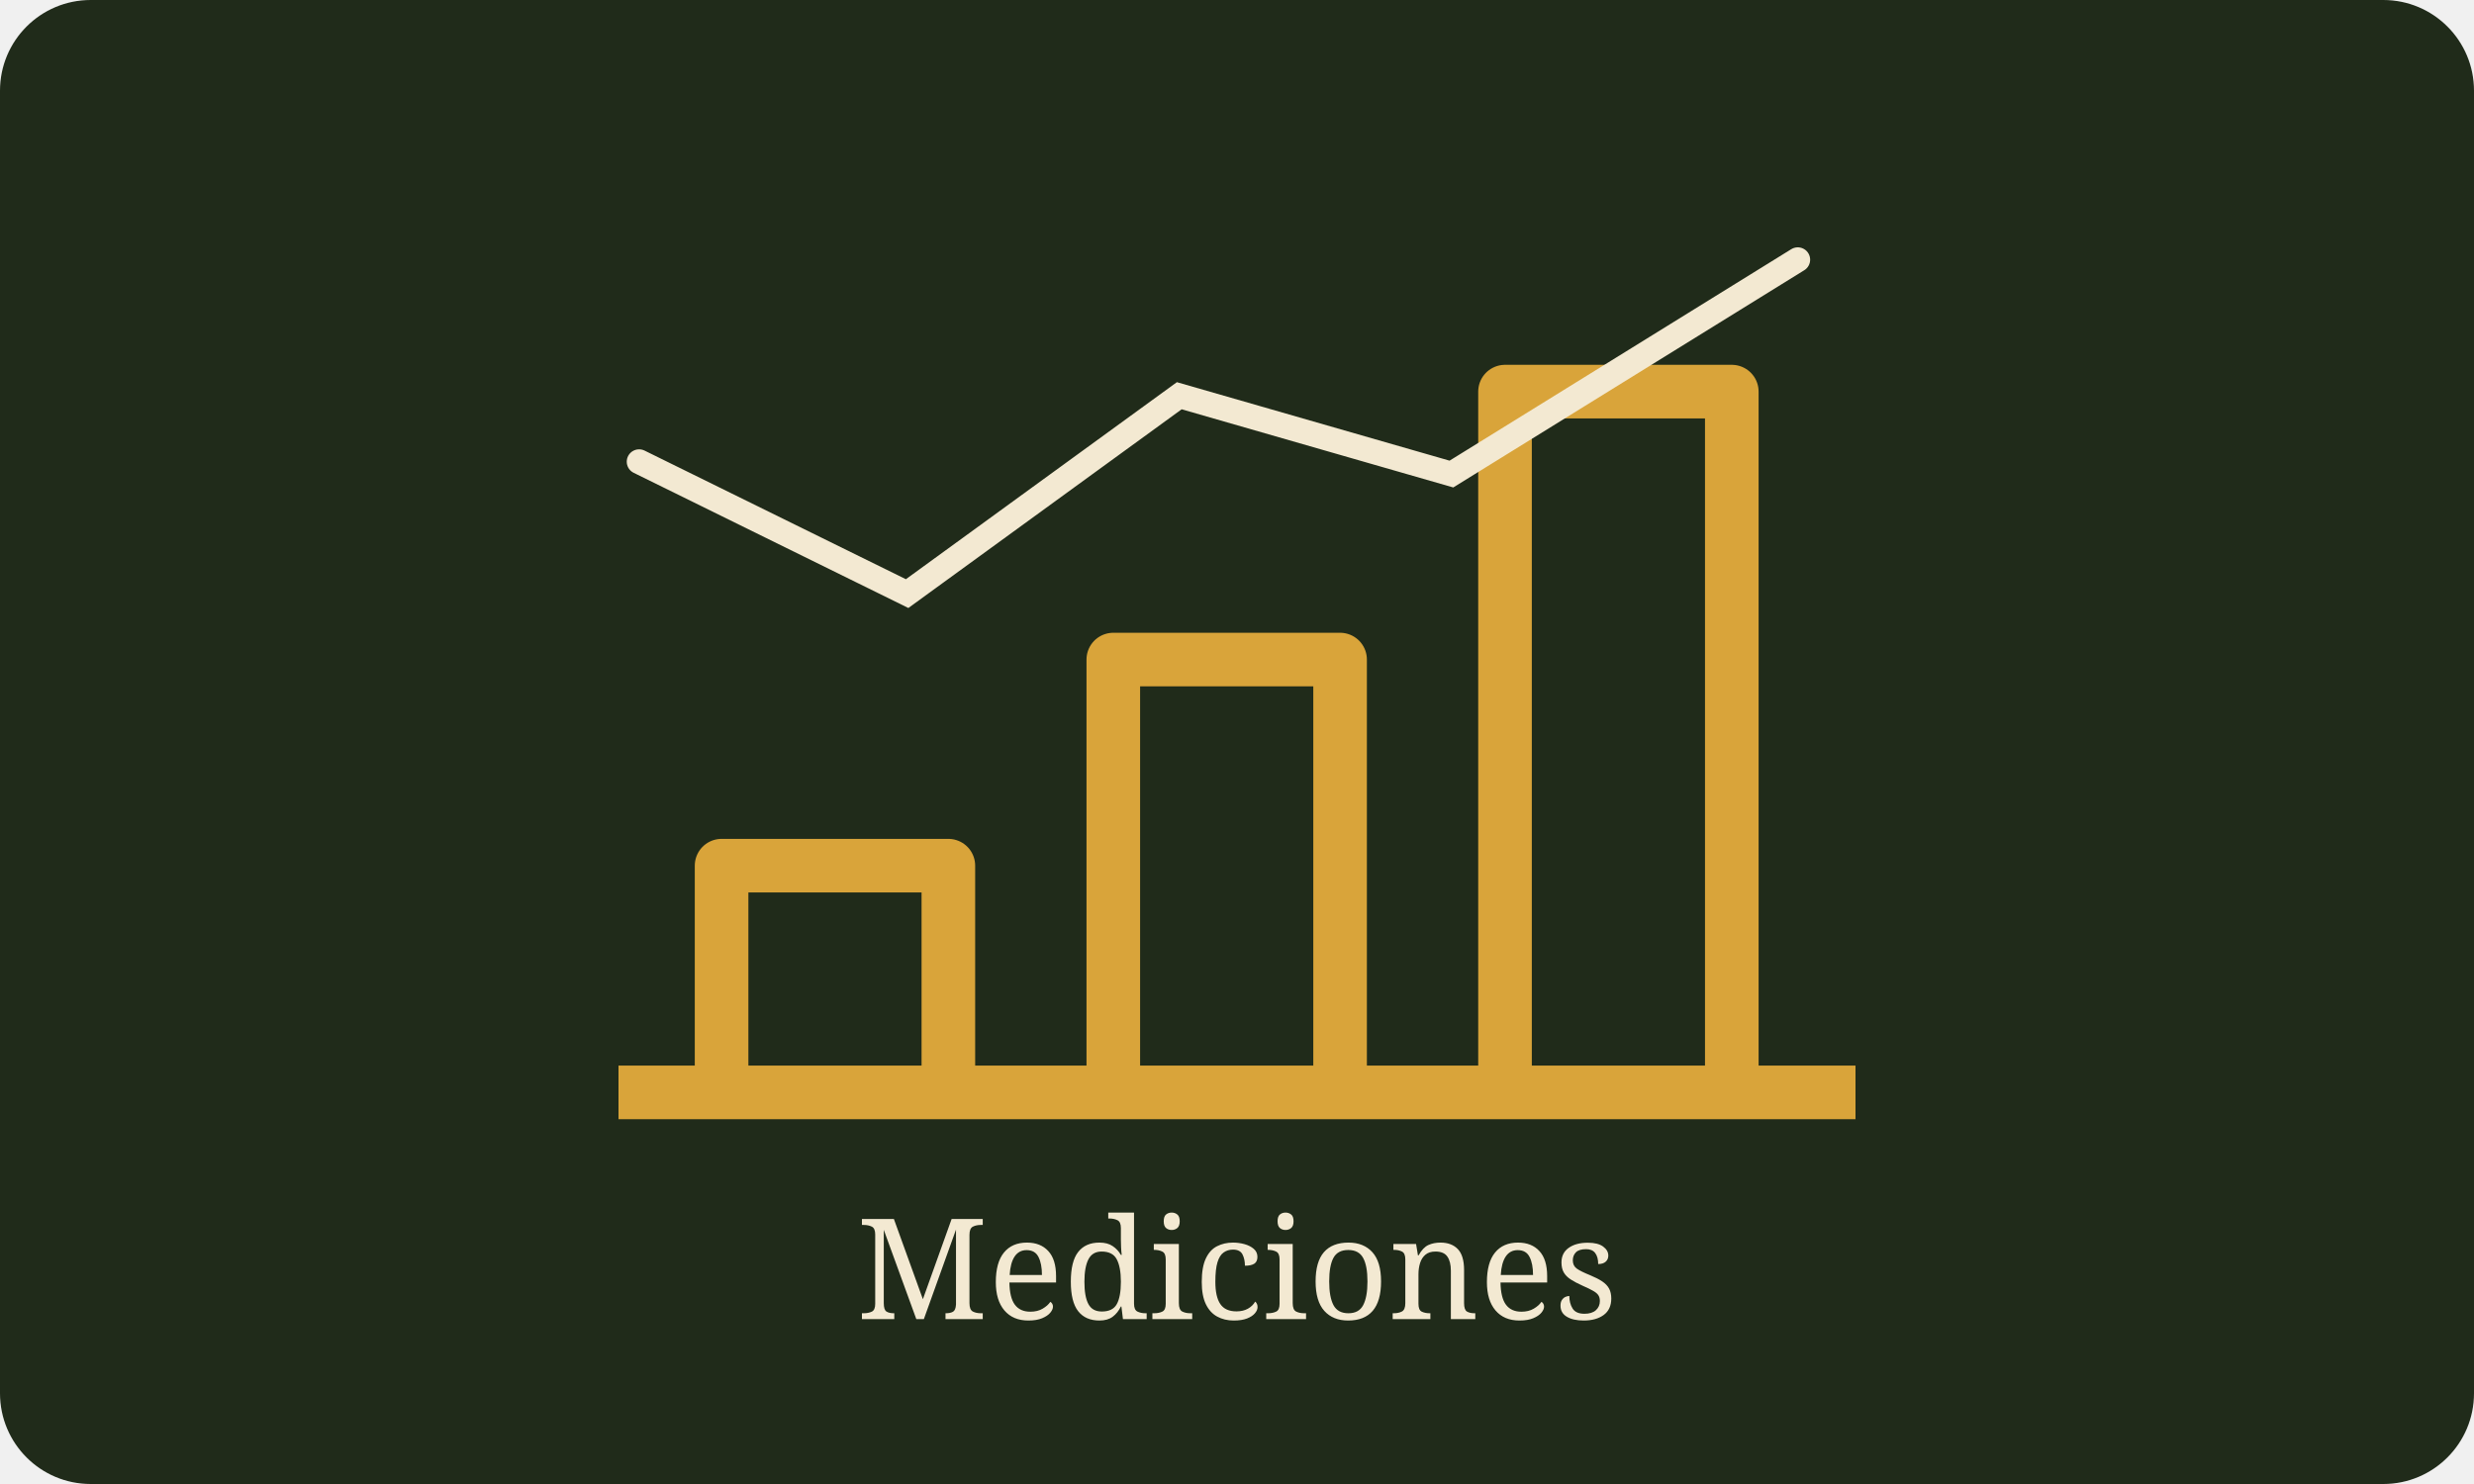
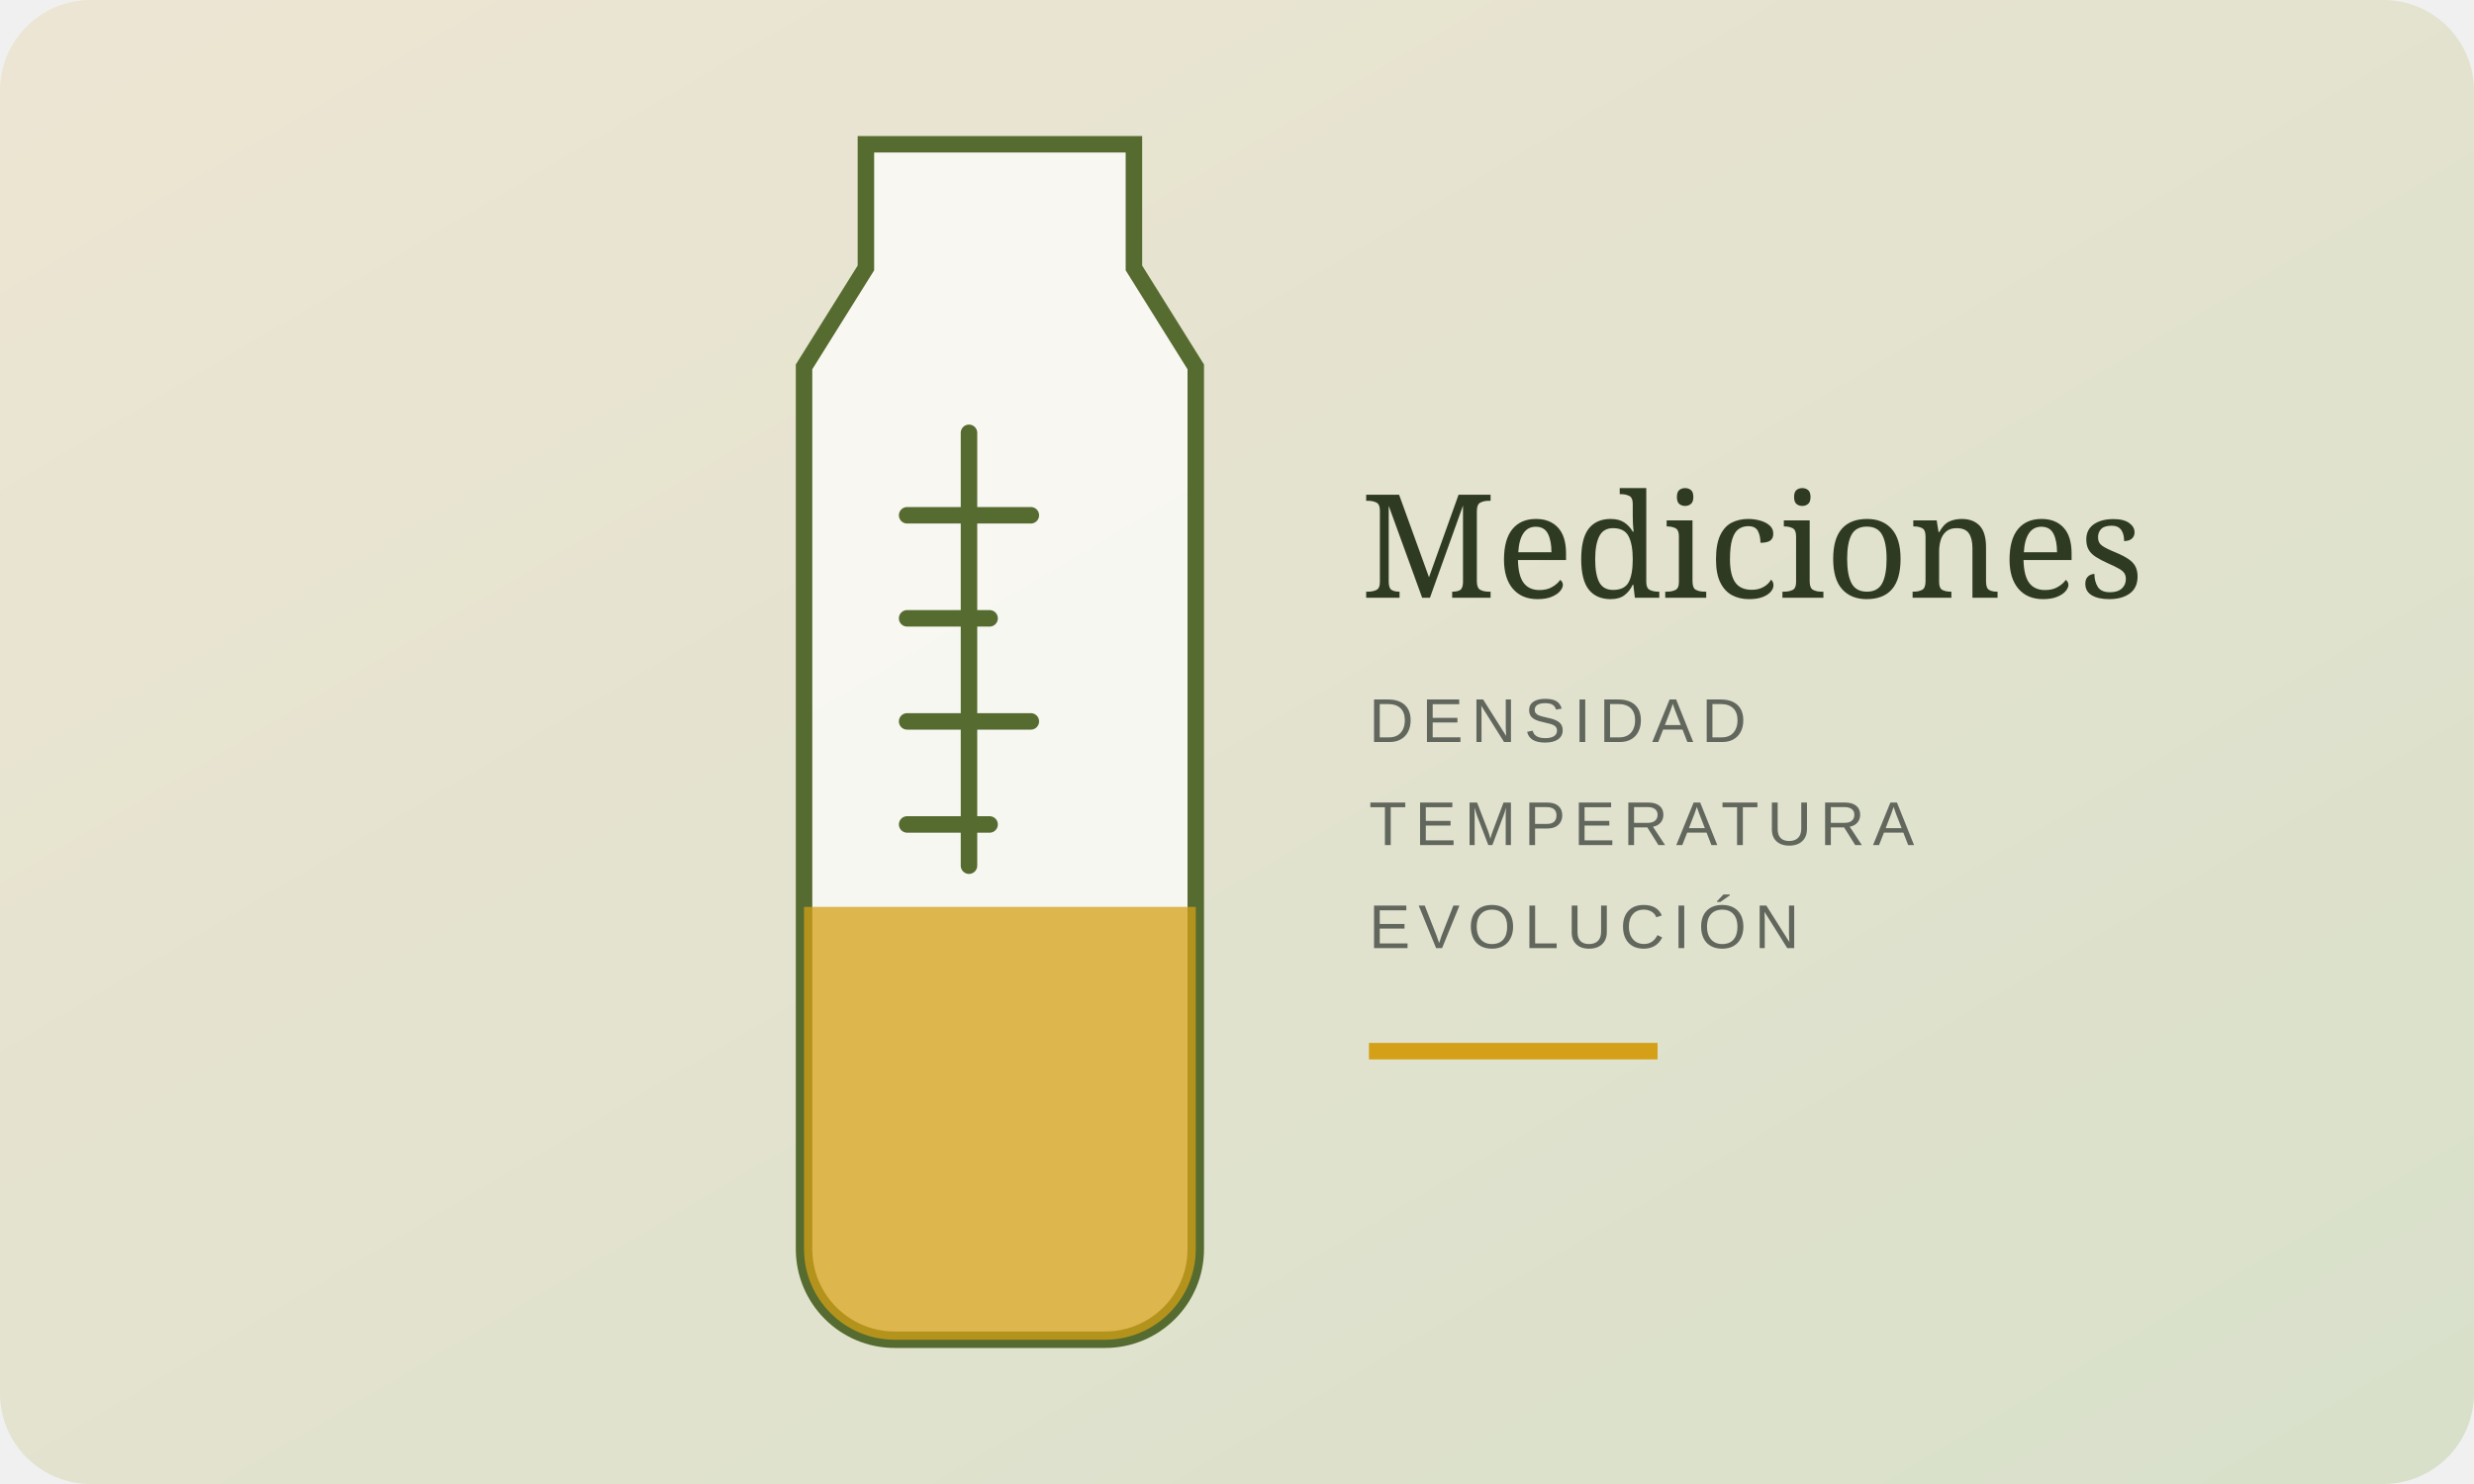
<svg xmlns="http://www.w3.org/2000/svg" viewBox="0 0 600 360">
-   <rect width="600" height="360" rx="22" fill="#202B1A" />
-   <path d="M150 265h300M175 265V210h55v55M270 265V160h55v105M365 265V95h55v170" fill="none" stroke="#D9A43A" stroke-width="13" stroke-linejoin="round" />
-   <path d="M155 112l65 32 66-48 66 19 84-52" fill="none" stroke="#F3E9D2" stroke-width="6" stroke-linecap="round" />
-   <text x="300" y="320" fill="#F3E9D2" text-anchor="middle" font-family="Georgia,serif" font-size="34">Mediciones</text>
+   <defs>
+     <linearGradient id="a" x2="1" y2="1">
+       <stop stop-color="#EDE5D3" />
+       <stop offset="1" stop-color="#D8E0CA" />
+     </linearGradient>
+   </defs>
+   <rect width="600" height="360" rx="22" fill="url(#a)" />
+   <g transform="translate(95 35)">
+     <path d="M115 0h65v30l15 24v214a22 22 0 0 1-22 22h-51a22 22 0 0 1-22-22V54l15-24Z" fill="#FFFFFF" fill-opacity=".72" stroke="#556B2F" stroke-width="4" />
+     <path d="M100 185h95v83a22 22 0 0 1-22 22h-51a22 22 0 0 1-22-22Z" fill="#D4A017" fill-opacity=".75" />
+     <path d="M140 70v105m-15-85h30m-30 25h20m-20 25h30m-30 25h20" stroke="#556B2F" stroke-width="4" stroke-linecap="round" />
+   </g>
+   <text x="330" y="145" font-family="Georgia,serif" font-size="35" fill="#2E3B22">Mediciones</text>
+   <text x="332" y="180" font-family="Arial,sans-serif" font-size="15" letter-spacing="2" fill="#62675D">DENSIDAD</text>
+   <text x="332" y="205" font-family="Arial,sans-serif" font-size="15" letter-spacing="2" fill="#62675D">TEMPERATURA</text>
+   <text x="332" y="230" font-family="Arial,sans-serif" font-size="15" letter-spacing="2" fill="#62675D">EVOLUCIÓN</text>
+   <path d="M332 255h70" stroke="#D4A017" stroke-width="4" />
</svg>
